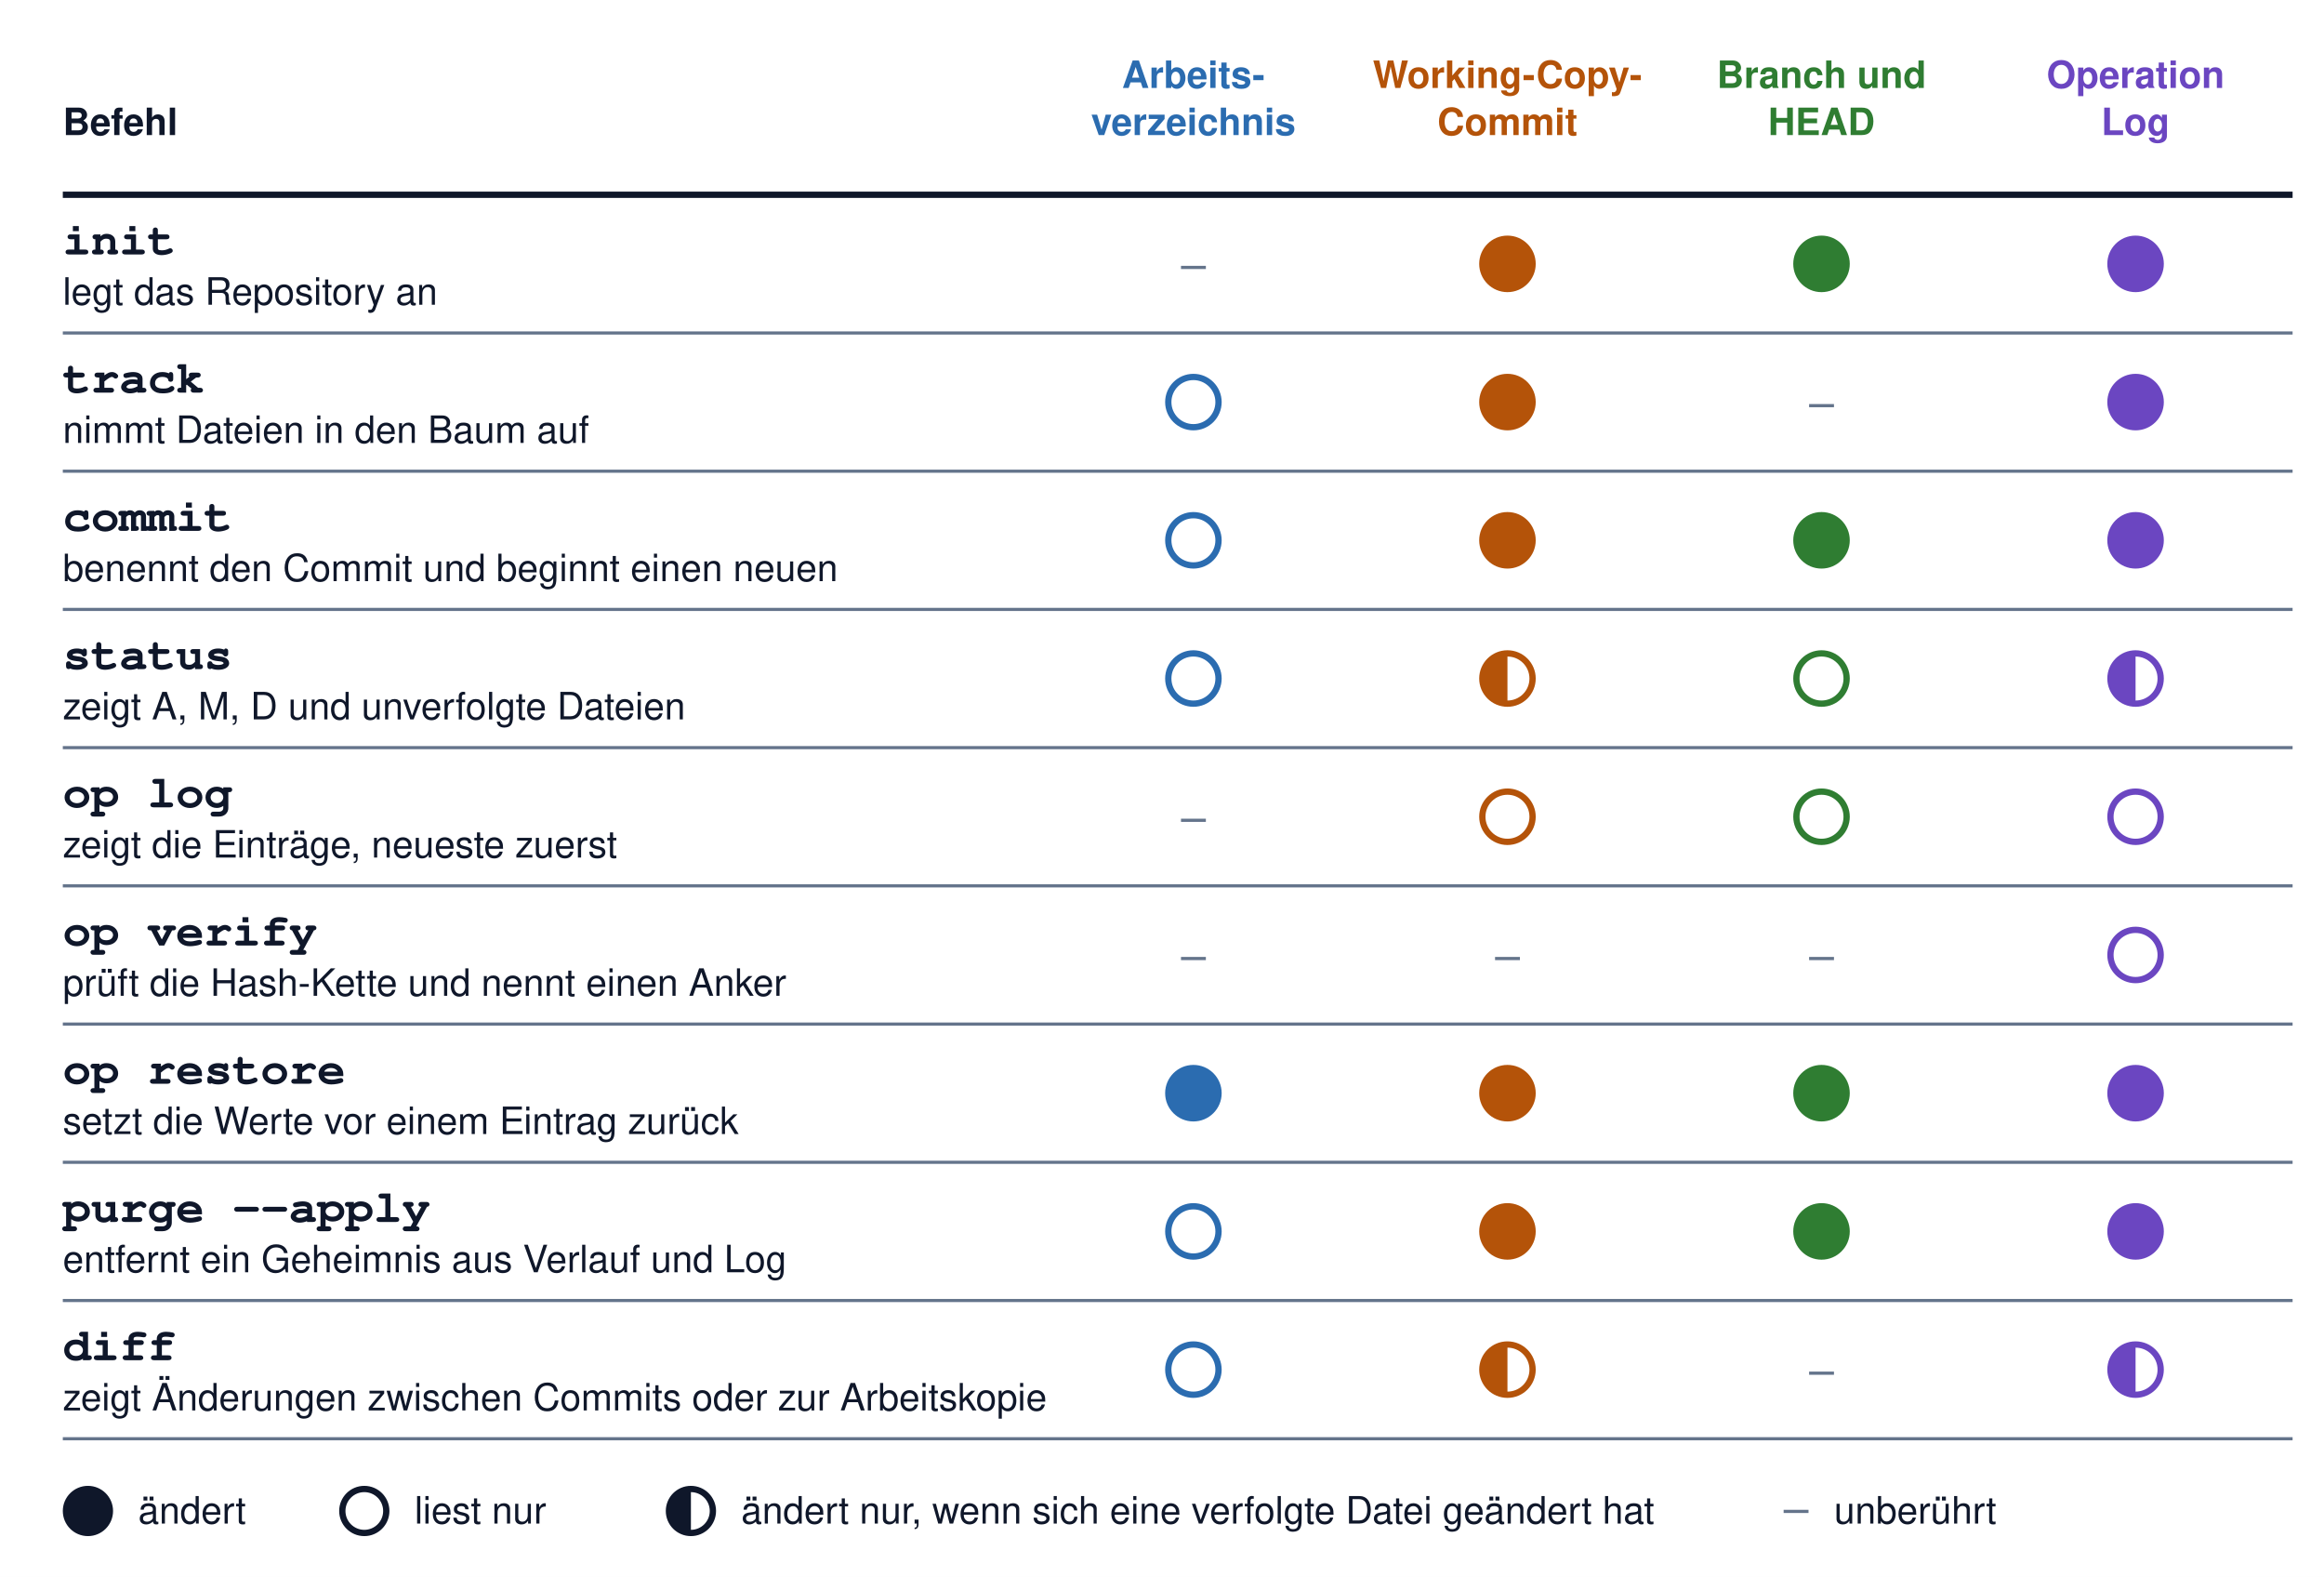
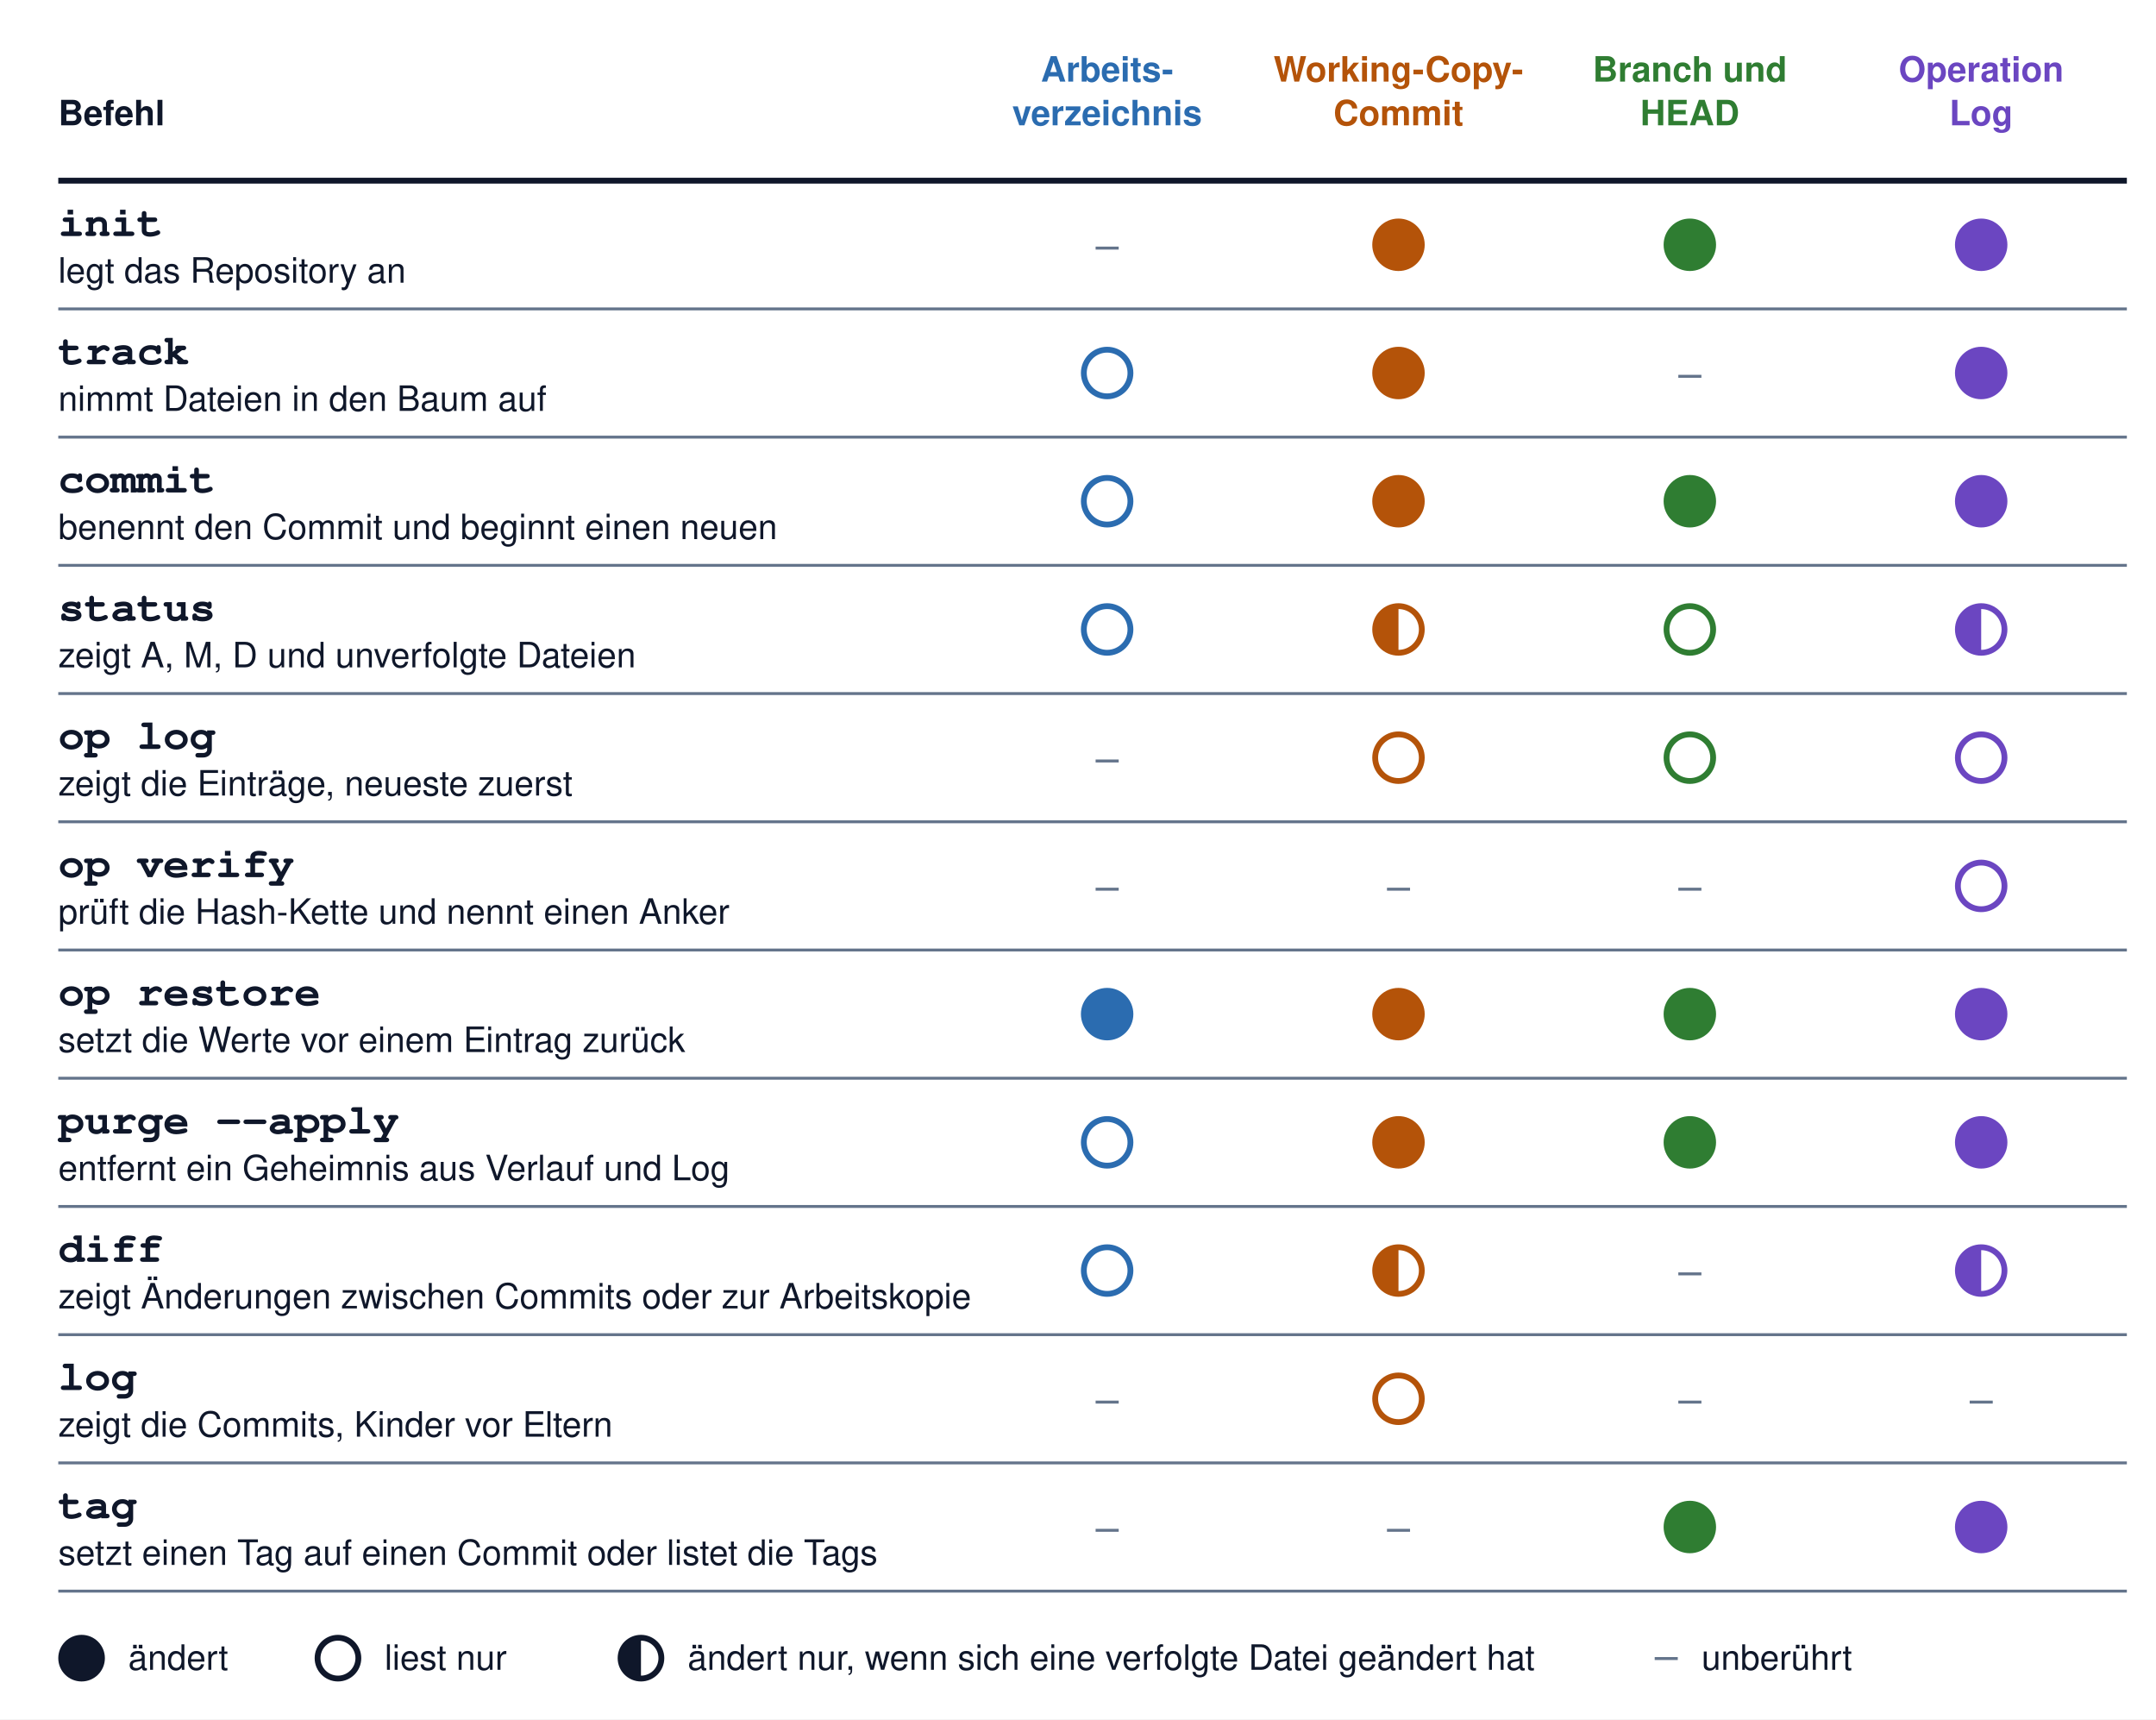
- <svg xmlns="http://www.w3.org/2000/svg" viewBox="0 0 740 502" font-family="Helvetica, Arial, sans-serif">
-   <rect x="0" y="0" width="740" height="502" fill="#FFFFFF" />
+ <svg xmlns="http://www.w3.org/2000/svg" viewBox="0 0 740 590" font-family="Helvetica, Arial, sans-serif">
+   <rect x="0" y="0" width="740" height="590" fill="#FFFFFF" />
  <g font-size="12" font-weight="bold" text-anchor="middle">
    <text x="380" y="28" fill="#2B6CB0">Arbeits-</text>
    <text x="380" y="43" fill="#2B6CB0">verzeichnis</text>
    <text x="480" y="28" fill="#B45309">Working-Copy-</text>
    <text x="480" y="43" fill="#B45309">Commit</text>
    <text x="580" y="28" fill="#2F7D32">Branch und</text>
    <text x="580" y="43" fill="#2F7D32">HEAD</text>
    <text x="680" y="28" fill="#6B46C1">Operation</text>
    <text x="680" y="43" fill="#6B46C1">Log</text>
  </g>
  <text x="20" y="43" font-size="12" font-weight="bold" fill="#0F172A">Befehl</text>
  <line x1="20" y1="62" x2="730" y2="62" stroke="#0F172A" stroke-width="2" />
  <g stroke="#64748B" stroke-width="1">
    <line x1="20" y1="106" x2="730" y2="106" />
    <line x1="20" y1="150" x2="730" y2="150" />
    <line x1="20" y1="194" x2="730" y2="194" />
    <line x1="20" y1="238" x2="730" y2="238" />
    <line x1="20" y1="282" x2="730" y2="282" />
    <line x1="20" y1="326" x2="730" y2="326" />
    <line x1="20" y1="370" x2="730" y2="370" />
    <line x1="20" y1="414" x2="730" y2="414" />
    <line x1="20" y1="458" x2="730" y2="458" />
+     <line x1="20" y1="502" x2="730" y2="502" />
+     <line x1="20" y1="546" x2="730" y2="546" />
  </g>
  <g fill="#0F172A">
    <text x="20" y="81" font-family="Courier, monospace" font-size="15" font-weight="bold">init</text>
    <text x="20" y="125" font-family="Courier, monospace" font-size="15" font-weight="bold">track</text>
    <text x="20" y="169" font-family="Courier, monospace" font-size="15" font-weight="bold">commit</text>
    <text x="20" y="213" font-family="Courier, monospace" font-size="15" font-weight="bold">status</text>
    <text x="20" y="257" font-family="Courier, monospace" font-size="15" font-weight="bold">op log</text>
    <text x="20" y="301" font-family="Courier, monospace" font-size="15" font-weight="bold">op verify</text>
    <text x="20" y="345" font-family="Courier, monospace" font-size="15" font-weight="bold">op restore</text>
    <text x="20" y="389" font-family="Courier, monospace" font-size="15" font-weight="bold">purge --apply</text>
    <text x="20" y="433" font-family="Courier, monospace" font-size="15" font-weight="bold">diff</text>
+     <text x="20" y="477" font-family="Courier, monospace" font-size="15" font-weight="bold">log</text>
+     <text x="20" y="521" font-family="Courier, monospace" font-size="15" font-weight="bold">tag</text>
  </g>
  <g fill="#0F172A" font-size="12">
    <text x="20" y="97">legt das Repository an</text>
    <text x="20" y="141">nimmt Dateien in den Baum auf</text>
    <text x="20" y="185">benennt den Commit und beginnt einen neuen</text>
    <text x="20" y="229">zeigt A, M, D und unverfolgte Dateien</text>
    <text x="20" y="273">zeigt die Einträge, neueste zuerst</text>
    <text x="20" y="317">prüft die Hash-Kette und nennt einen Anker</text>
    <text x="20" y="361">setzt die Werte vor einem Eintrag zurück</text>
    <text x="20" y="405">entfernt ein Geheimnis aus Verlauf und Log</text>
    <text x="20" y="449">zeigt Änderungen zwischen Commits oder zur Arbeitskopie</text>
+     <text x="20" y="493">zeigt die Commits, Kinder vor Eltern</text>
+     <text x="20" y="537">setzt einen Tag auf einen Commit oder listet die Tags</text>
  </g>
  <circle cx="480" cy="84" r="9" fill="#B45309" />
  <circle cx="580" cy="84" r="9" fill="#2F7D32" />
  <circle cx="680" cy="84" r="9" fill="#6B46C1" />
  <text x="380" y="89" font-size="14" fill="#64748B" text-anchor="middle">–</text>
  <circle cx="380" cy="128" r="8" fill="none" stroke="#2B6CB0" stroke-width="2" />
  <circle cx="480" cy="128" r="9" fill="#B45309" />
  <text x="580" y="133" font-size="14" fill="#64748B" text-anchor="middle">–</text>
  <circle cx="680" cy="128" r="9" fill="#6B46C1" />
  <circle cx="380" cy="172" r="8" fill="none" stroke="#2B6CB0" stroke-width="2" />
  <circle cx="480" cy="172" r="9" fill="#B45309" />
  <circle cx="580" cy="172" r="9" fill="#2F7D32" />
  <circle cx="680" cy="172" r="9" fill="#6B46C1" />
  <circle cx="380" cy="216" r="8" fill="none" stroke="#2B6CB0" stroke-width="2" />
  <circle cx="480" cy="216" r="8" fill="none" stroke="#B45309" stroke-width="2" />
  <path d="M480,208 A8,8 0 0 0 480,224 Z" fill="#B45309" />
  <circle cx="580" cy="216" r="8" fill="none" stroke="#2F7D32" stroke-width="2" />
  <circle cx="680" cy="216" r="8" fill="none" stroke="#6B46C1" stroke-width="2" />
  <path d="M680,208 A8,8 0 0 0 680,224 Z" fill="#6B46C1" />
  <text x="380" y="265" font-size="14" fill="#64748B" text-anchor="middle">–</text>
  <circle cx="480" cy="260" r="8" fill="none" stroke="#B45309" stroke-width="2" />
  <circle cx="580" cy="260" r="8" fill="none" stroke="#2F7D32" stroke-width="2" />
  <circle cx="680" cy="260" r="8" fill="none" stroke="#6B46C1" stroke-width="2" />
  <text x="380" y="309" font-size="14" fill="#64748B" text-anchor="middle">–</text>
  <text x="480" y="309" font-size="14" fill="#64748B" text-anchor="middle">–</text>
  <text x="580" y="309" font-size="14" fill="#64748B" text-anchor="middle">–</text>
  <circle cx="680" cy="304" r="8" fill="none" stroke="#6B46C1" stroke-width="2" />
  <circle cx="380" cy="348" r="9" fill="#2B6CB0" />
  <circle cx="480" cy="348" r="9" fill="#B45309" />
  <circle cx="580" cy="348" r="9" fill="#2F7D32" />
  <circle cx="680" cy="348" r="9" fill="#6B46C1" />
  <circle cx="380" cy="392" r="8" fill="none" stroke="#2B6CB0" stroke-width="2" />
  <circle cx="480" cy="392" r="9" fill="#B45309" />
  <circle cx="580" cy="392" r="9" fill="#2F7D32" />
  <circle cx="680" cy="392" r="9" fill="#6B46C1" />
  <circle cx="380" cy="436" r="8" fill="none" stroke="#2B6CB0" stroke-width="2" />
  <circle cx="480" cy="436" r="8" fill="none" stroke="#B45309" stroke-width="2" />
  <path d="M480,428 A8,8 0 0 0 480,444 Z" fill="#B45309" />
  <text x="580" y="441" font-size="14" fill="#64748B" text-anchor="middle">–</text>
  <circle cx="680" cy="436" r="8" fill="none" stroke="#6B46C1" stroke-width="2" />
  <path d="M680,428 A8,8 0 0 0 680,444 Z" fill="#6B46C1" />
+   <text x="380" y="485" font-size="14" fill="#64748B" text-anchor="middle">–</text>
+   <circle cx="480" cy="480" r="8" fill="none" stroke="#B45309" stroke-width="2" />
+   <text x="580" y="485" font-size="14" fill="#64748B" text-anchor="middle">–</text>
+   <text x="680" y="485" font-size="14" fill="#64748B" text-anchor="middle">–</text>
+   <text x="380" y="529" font-size="14" fill="#64748B" text-anchor="middle">–</text>
+   <text x="480" y="529" font-size="14" fill="#64748B" text-anchor="middle">–</text>
+   <circle cx="580" cy="524" r="9" fill="#2F7D32" />
+   <circle cx="680" cy="524" r="9" fill="#6B46C1" />
  <g fill="#0F172A" font-size="12">
-     <circle cx="28" cy="481" r="8" fill="#0F172A" />
-     <text x="44" y="485">ändert</text>
-     <circle cx="116" cy="481" r="7" fill="none" stroke="#0F172A" stroke-width="2" />
-     <text x="132" y="485">liest nur</text>
-     <circle cx="220" cy="481" r="7" fill="none" stroke="#0F172A" stroke-width="2" />
-     <path d="M220,474 A7,7 0 0 0 220,488 Z" fill="#0F172A" />
-     <text x="236" y="485">ändert nur, wenn sich eine verfolgte Datei geändert hat</text>
-     <text x="568" y="485" font-size="14" fill="#64748B">–</text>
-     <text x="584" y="485">unberührt</text>
+     <circle cx="28" cy="569" r="8" fill="#0F172A" />
+     <text x="44" y="573">ändert</text>
+     <circle cx="116" cy="569" r="7" fill="none" stroke="#0F172A" stroke-width="2" />
+     <text x="132" y="573">liest nur</text>
+     <circle cx="220" cy="569" r="7" fill="none" stroke="#0F172A" stroke-width="2" />
+     <path d="M220,562 A7,7 0 0 0 220,576 Z" fill="#0F172A" />
+     <text x="236" y="573">ändert nur, wenn sich eine verfolgte Datei geändert hat</text>
+     <text x="568" y="573" font-size="14" fill="#64748B">–</text>
+     <text x="584" y="573">unberührt</text>
  </g>
</svg>
